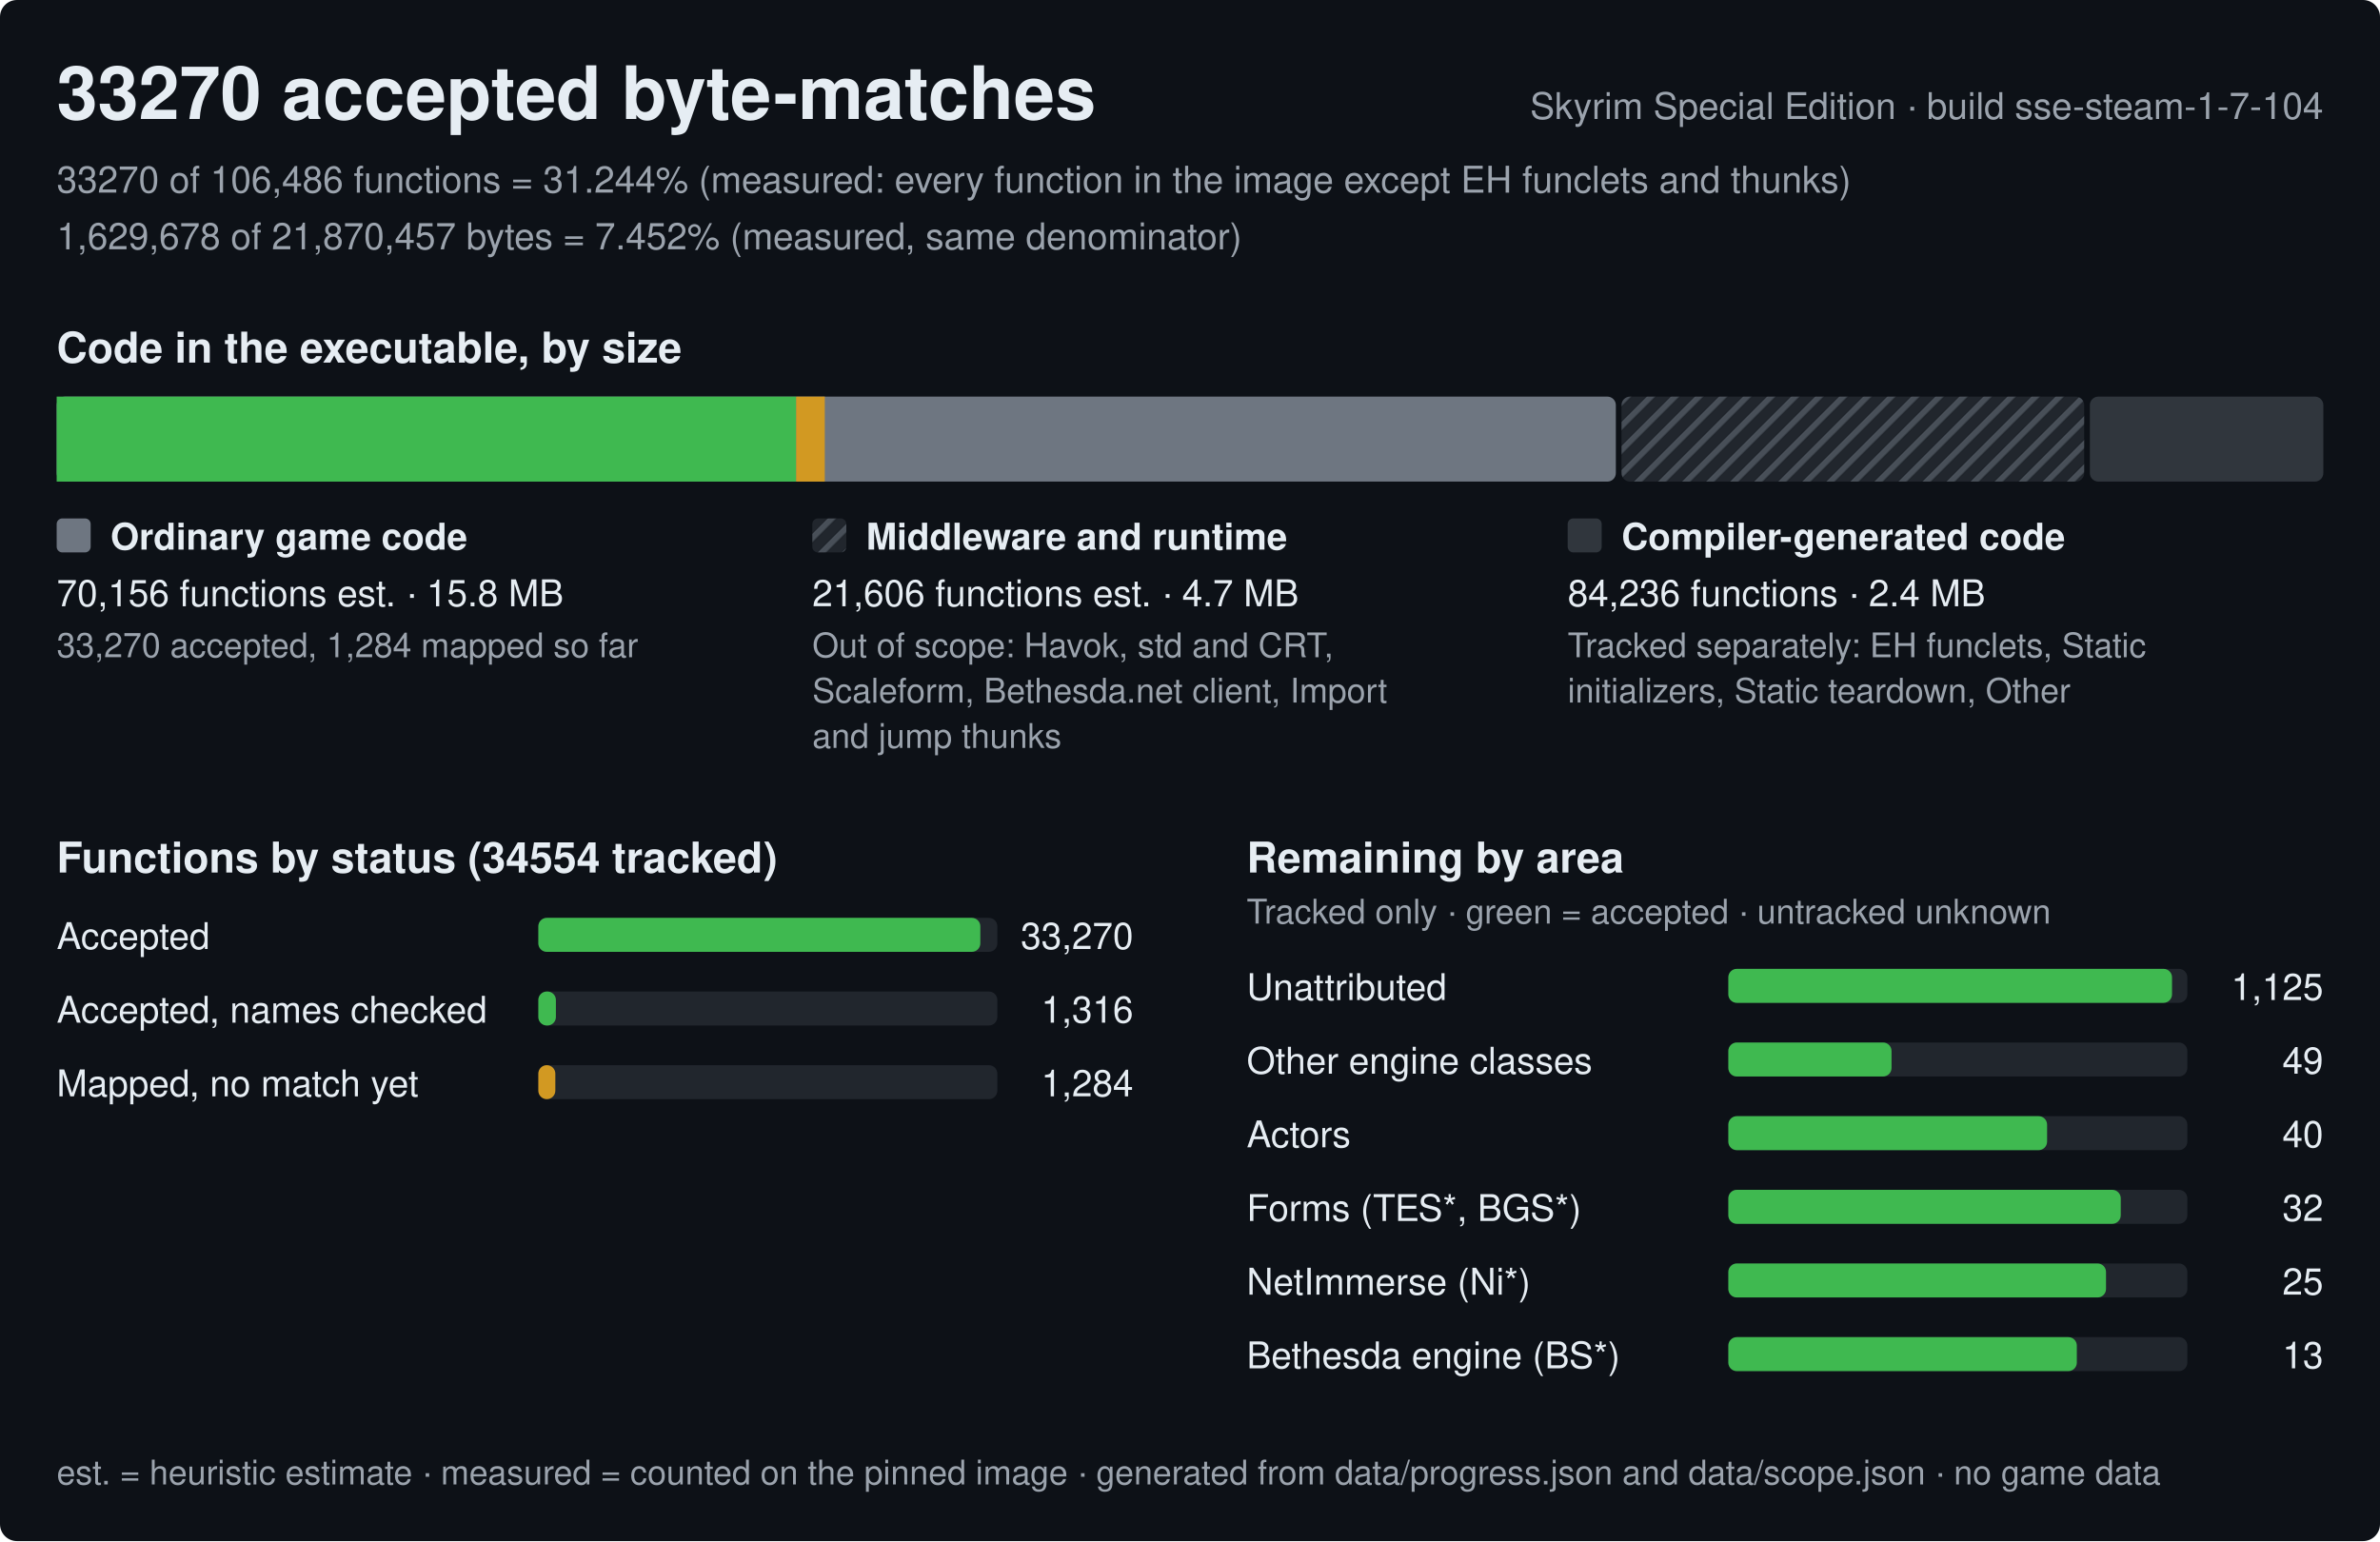
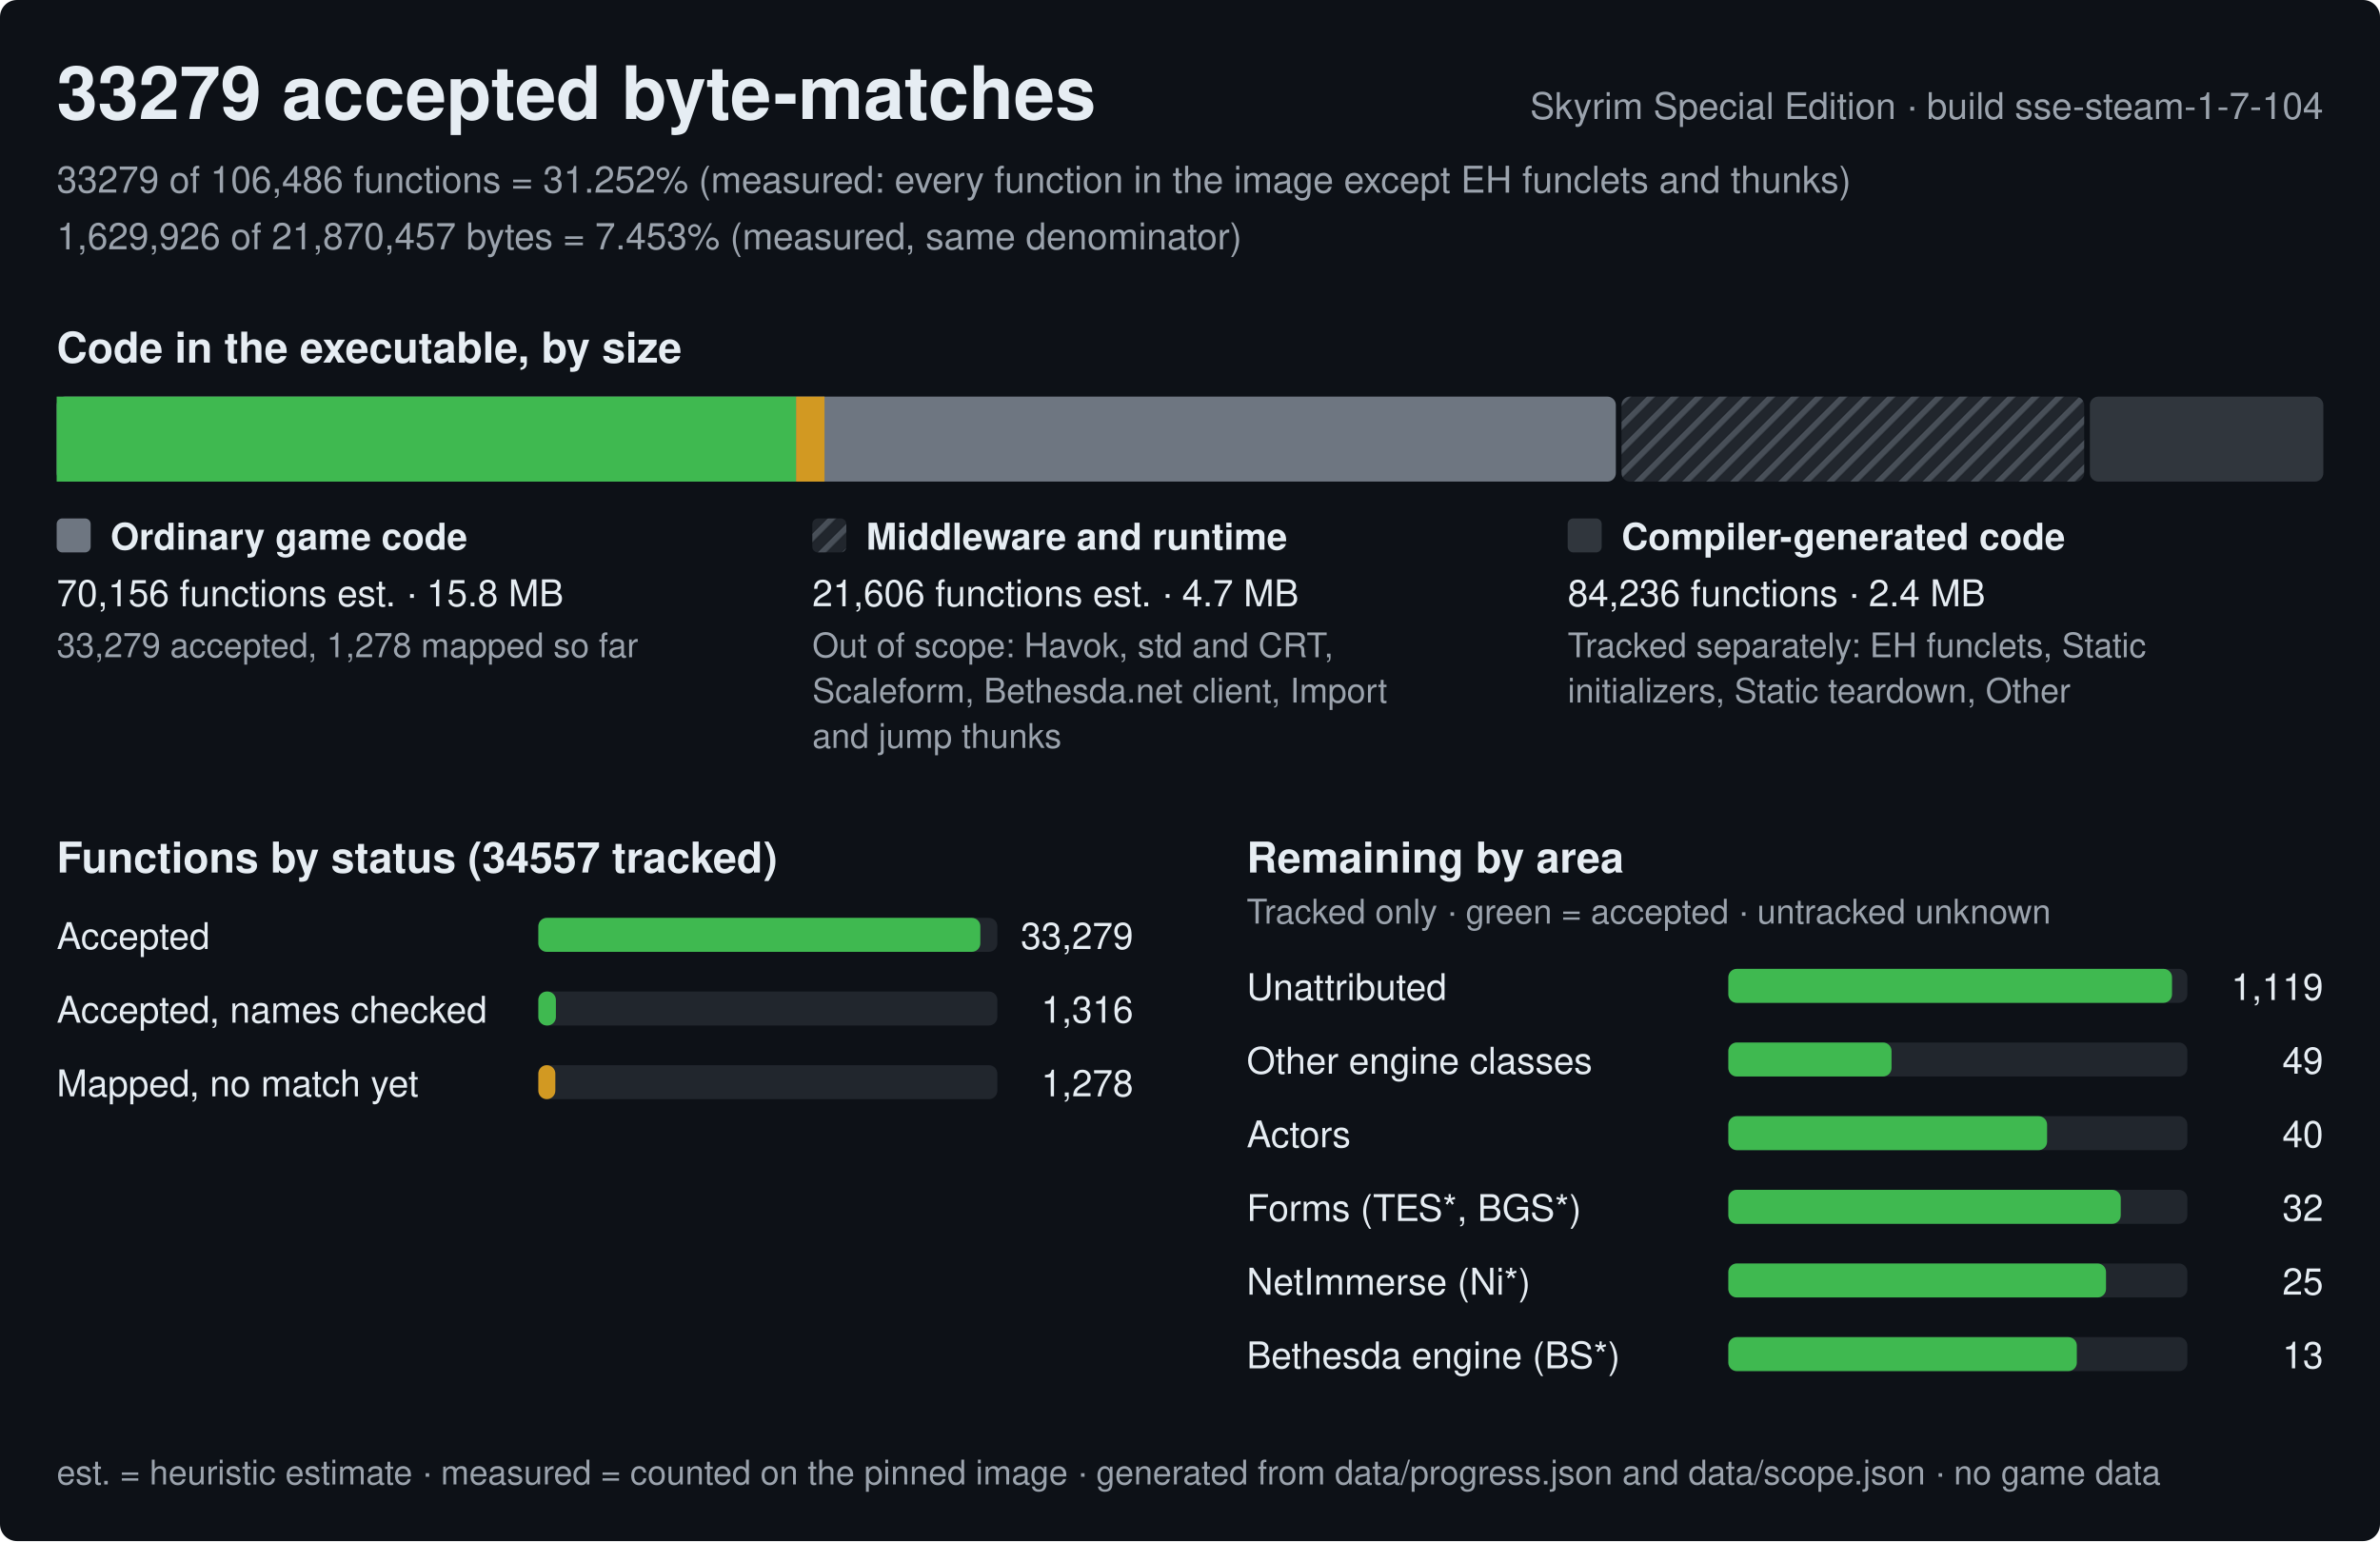
<svg xmlns="http://www.w3.org/2000/svg" width="840" height="544" viewBox="0 0 840 544" role="img" aria-label="Progress of the Skyrim Special Edition byte-matching reconstruction, build sse-steam-1-7-104">
  <style>text{font-family:-apple-system,BlinkMacSystemFont,'Segoe UI',Helvetica,Arial,sans-serif;fill:#e6edf3;white-space:pre}.h{font-size:26px;font-weight:600}.st{font-size:15px;font-weight:600}.lb{font-size:13px;font-weight:600}.bl{font-size:12px;font-weight:600;stroke:#0d1117;stroke-width:3px;paint-order:stroke;stroke-linejoin:round}.rl{font-size:13px}.fn{font-size:12px;fill:#9ba3ad}.mu{fill:#9ba3ad}</style>
  <defs>
    <pattern id="hx" width="6" height="6" patternUnits="userSpaceOnUse" patternTransform="rotate(45)">
      <rect width="6" height="6" fill="#21262d" />
      <rect width="2" height="6" fill="#484f58" />
    </pattern>
  </defs>
  <rect width="840" height="544" rx="6" fill="#0d1117" />
-   <text x="20" y="42" class="h">33270 accepted byte-matches</text>
+   <text x="20" y="42" class="h">33279 accepted byte-matches</text>
  <text x="820" y="42" class="rl mu" text-anchor="end">Skyrim Special Edition · build sse-steam-1-7-104</text>
-   <text x="20" y="68" class="rl mu">33270 of 106,486 functions = 31.244% (measured: every function in the image except EH funclets and thunks)</text>
-   <text x="20" y="88" class="rl mu">1,629,678 of 21,870,457 bytes = 7.452% (measured, same denominator)</text>
+   <text x="20" y="68" class="rl mu">33279 of 106,486 functions = 31.252% (measured: every function in the image except EH funclets and thunks)</text>
+   <text x="20" y="88" class="rl mu">1,629,926 of 21,870,457 bytes = 7.453% (measured, same denominator)</text>
  <text x="20" y="128" class="st">Code in the executable, by size</text>
  <rect x="20" y="140" width="550.3" height="30" rx="3" fill="#6e7681" />
  <rect x="20" y="140" width="261" height="30" fill="#3fb950" />
-   <rect x="281" y="140" width="10.1" height="30" fill="#d29922" />
+   <rect x="281" y="140" width="10" height="30" fill="#d29922" />
  <rect x="572.3" y="140" width="163.3" height="30" rx="3" fill="url(#hx)" />
  <rect x="737.6" y="140" width="82.4" height="30" rx="3" fill="#30363d" />
  <rect x="20" y="183" width="12" height="12" rx="2" fill="#6e7681" />
  <text x="39" y="194" class="lb">Ordinary game code</text>
  <text x="20" y="214" class="rl">70,156 functions est. · 15.8 MB</text>
-   <text x="20" y="232" class="fn">33,270 accepted, 1,284 mapped so far</text>
+   <text x="20" y="232" class="fn">33,279 accepted, 1,278 mapped so far</text>
  <rect x="286.7" y="183" width="12" height="12" rx="2" fill="url(#hx)" />
  <text x="305.7" y="194" class="lb">Middleware and runtime</text>
  <text x="286.7" y="214" class="rl">21,606 functions est. · 4.7 MB</text>
  <text x="286.7" y="232" class="fn">Out of scope: Havok, std and CRT,</text>
  <text x="286.7" y="248" class="fn">Scaleform, Bethesda.net client, Import</text>
  <text x="286.7" y="264" class="fn">and jump thunks</text>
  <rect x="553.3" y="183" width="12" height="12" rx="2" fill="#30363d" />
  <text x="572.3" y="194" class="lb">Compiler-generated code</text>
  <text x="553.3" y="214" class="rl">84,236 functions · 2.4 MB</text>
  <text x="553.3" y="232" class="fn">Tracked separately: EH funclets, Static</text>
  <text x="553.3" y="248" class="fn">initializers, Static teardown, Other</text>
-   <text x="20" y="308" class="st">Functions by status (34554 tracked)</text>
+   <text x="20" y="308" class="st">Functions by status (34557 tracked)</text>
  <text x="20" y="335" class="rl">Accepted</text>
  <rect x="190" y="324" width="162.0" height="12" rx="3" fill="#21262d" />
  <rect x="190" y="324" width="156" height="12" rx="3" fill="#3fb950" />
-   <text x="400.0" y="335" class="rl" text-anchor="end">33,270</text>
+   <text x="400.0" y="335" class="rl" text-anchor="end">33,279</text>
  <text x="20" y="361" class="rl">Accepted, names checked</text>
  <rect x="190" y="350" width="162.0" height="12" rx="3" fill="#21262d" />
  <rect x="190" y="350" width="6.2" height="12" rx="3" fill="#3fb950" />
  <text x="400.0" y="361" class="rl" text-anchor="end">1,316</text>
  <text x="20" y="387" class="rl">Mapped, no match yet</text>
  <rect x="190" y="376" width="162.0" height="12" rx="3" fill="#21262d" />
  <rect x="190" y="376" width="6" height="12" rx="3" fill="#d29922" />
-   <text x="400.0" y="387" class="rl" text-anchor="end">1,284</text>
+   <text x="400.0" y="387" class="rl" text-anchor="end">1,278</text>
  <text x="440.0" y="308" class="st">Remaining by area</text>
  <text x="440.0" y="326" class="fn">Tracked only · green = accepted · untracked unknown</text>
  <text x="440.0" y="353" class="rl">Unattributed</text>
  <rect x="610.0" y="342" width="162.0" height="12" rx="3" fill="#21262d" />
  <rect x="610.0" y="342" width="156.6" height="12" rx="3" fill="#3fb950" />
-   <text x="820.0" y="353" class="rl" text-anchor="end">1,125</text>
+   <text x="820.0" y="353" class="rl" text-anchor="end">1,119</text>
  <text x="440.0" y="379" class="rl">Other engine classes</text>
  <rect x="610.0" y="368" width="162.0" height="12" rx="3" fill="#21262d" />
  <rect x="610.0" y="368" width="57.6" height="12" rx="3" fill="#3fb950" />
  <text x="820.0" y="379" class="rl" text-anchor="end">49</text>
  <text x="440.0" y="405" class="rl">Actors</text>
  <rect x="610.0" y="394" width="162.0" height="12" rx="3" fill="#21262d" />
  <rect x="610.0" y="394" width="112.5" height="12" rx="3" fill="#3fb950" />
  <text x="820.0" y="405" class="rl" text-anchor="end">40</text>
  <text x="440.0" y="431" class="rl">Forms (TES*, BGS*)</text>
  <rect x="610.0" y="420" width="162.0" height="12" rx="3" fill="#21262d" />
  <rect x="610.0" y="420" width="138.5" height="12" rx="3" fill="#3fb950" />
  <text x="820.0" y="431" class="rl" text-anchor="end">32</text>
  <text x="440.0" y="457" class="rl">NetImmerse (Ni*)</text>
  <rect x="610.0" y="446" width="162.0" height="12" rx="3" fill="#21262d" />
  <rect x="610.0" y="446" width="133.3" height="12" rx="3" fill="#3fb950" />
  <text x="820.0" y="457" class="rl" text-anchor="end">25</text>
  <text x="440.0" y="483" class="rl">Bethesda engine (BS*)</text>
  <rect x="610.0" y="472" width="162.0" height="12" rx="3" fill="#21262d" />
  <rect x="610.0" y="472" width="123" height="12" rx="3" fill="#3fb950" />
  <text x="820.0" y="483" class="rl" text-anchor="end">13</text>
  <text x="20" y="524" class="fn">est. = heuristic estimate · measured = counted on the pinned image · generated from data/progress.json and data/scope.json · no game data</text>
</svg>
